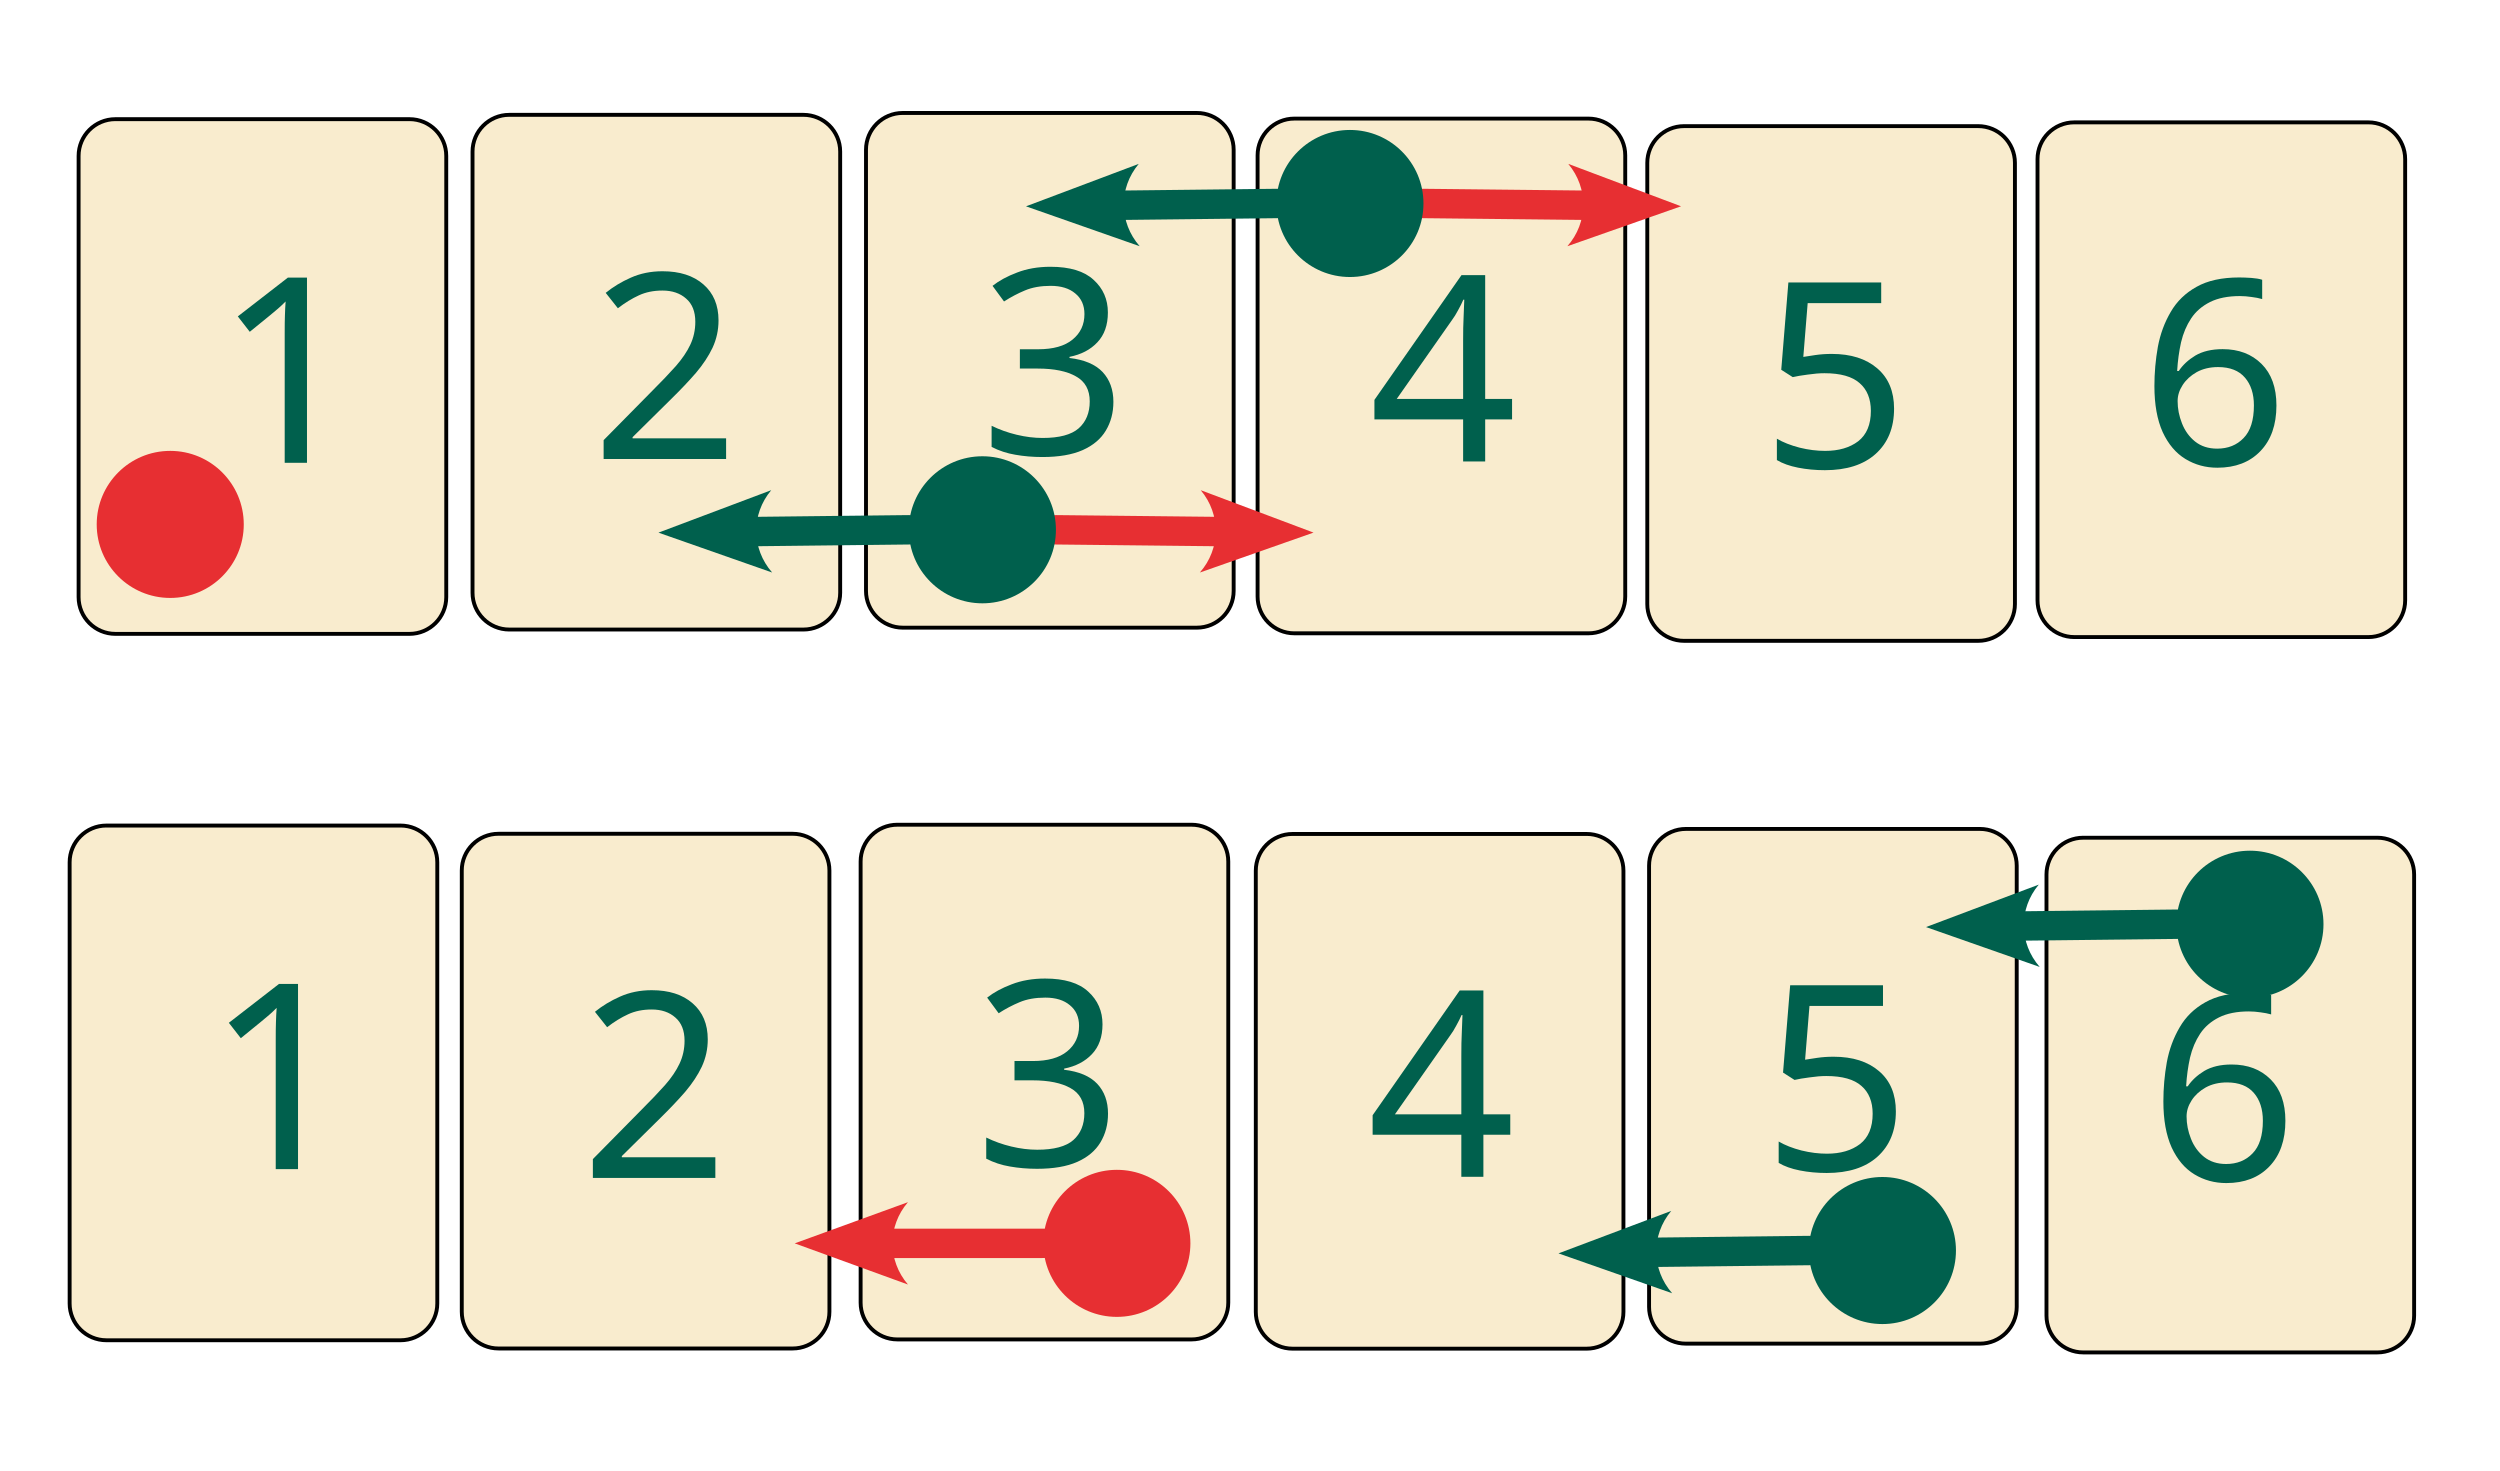
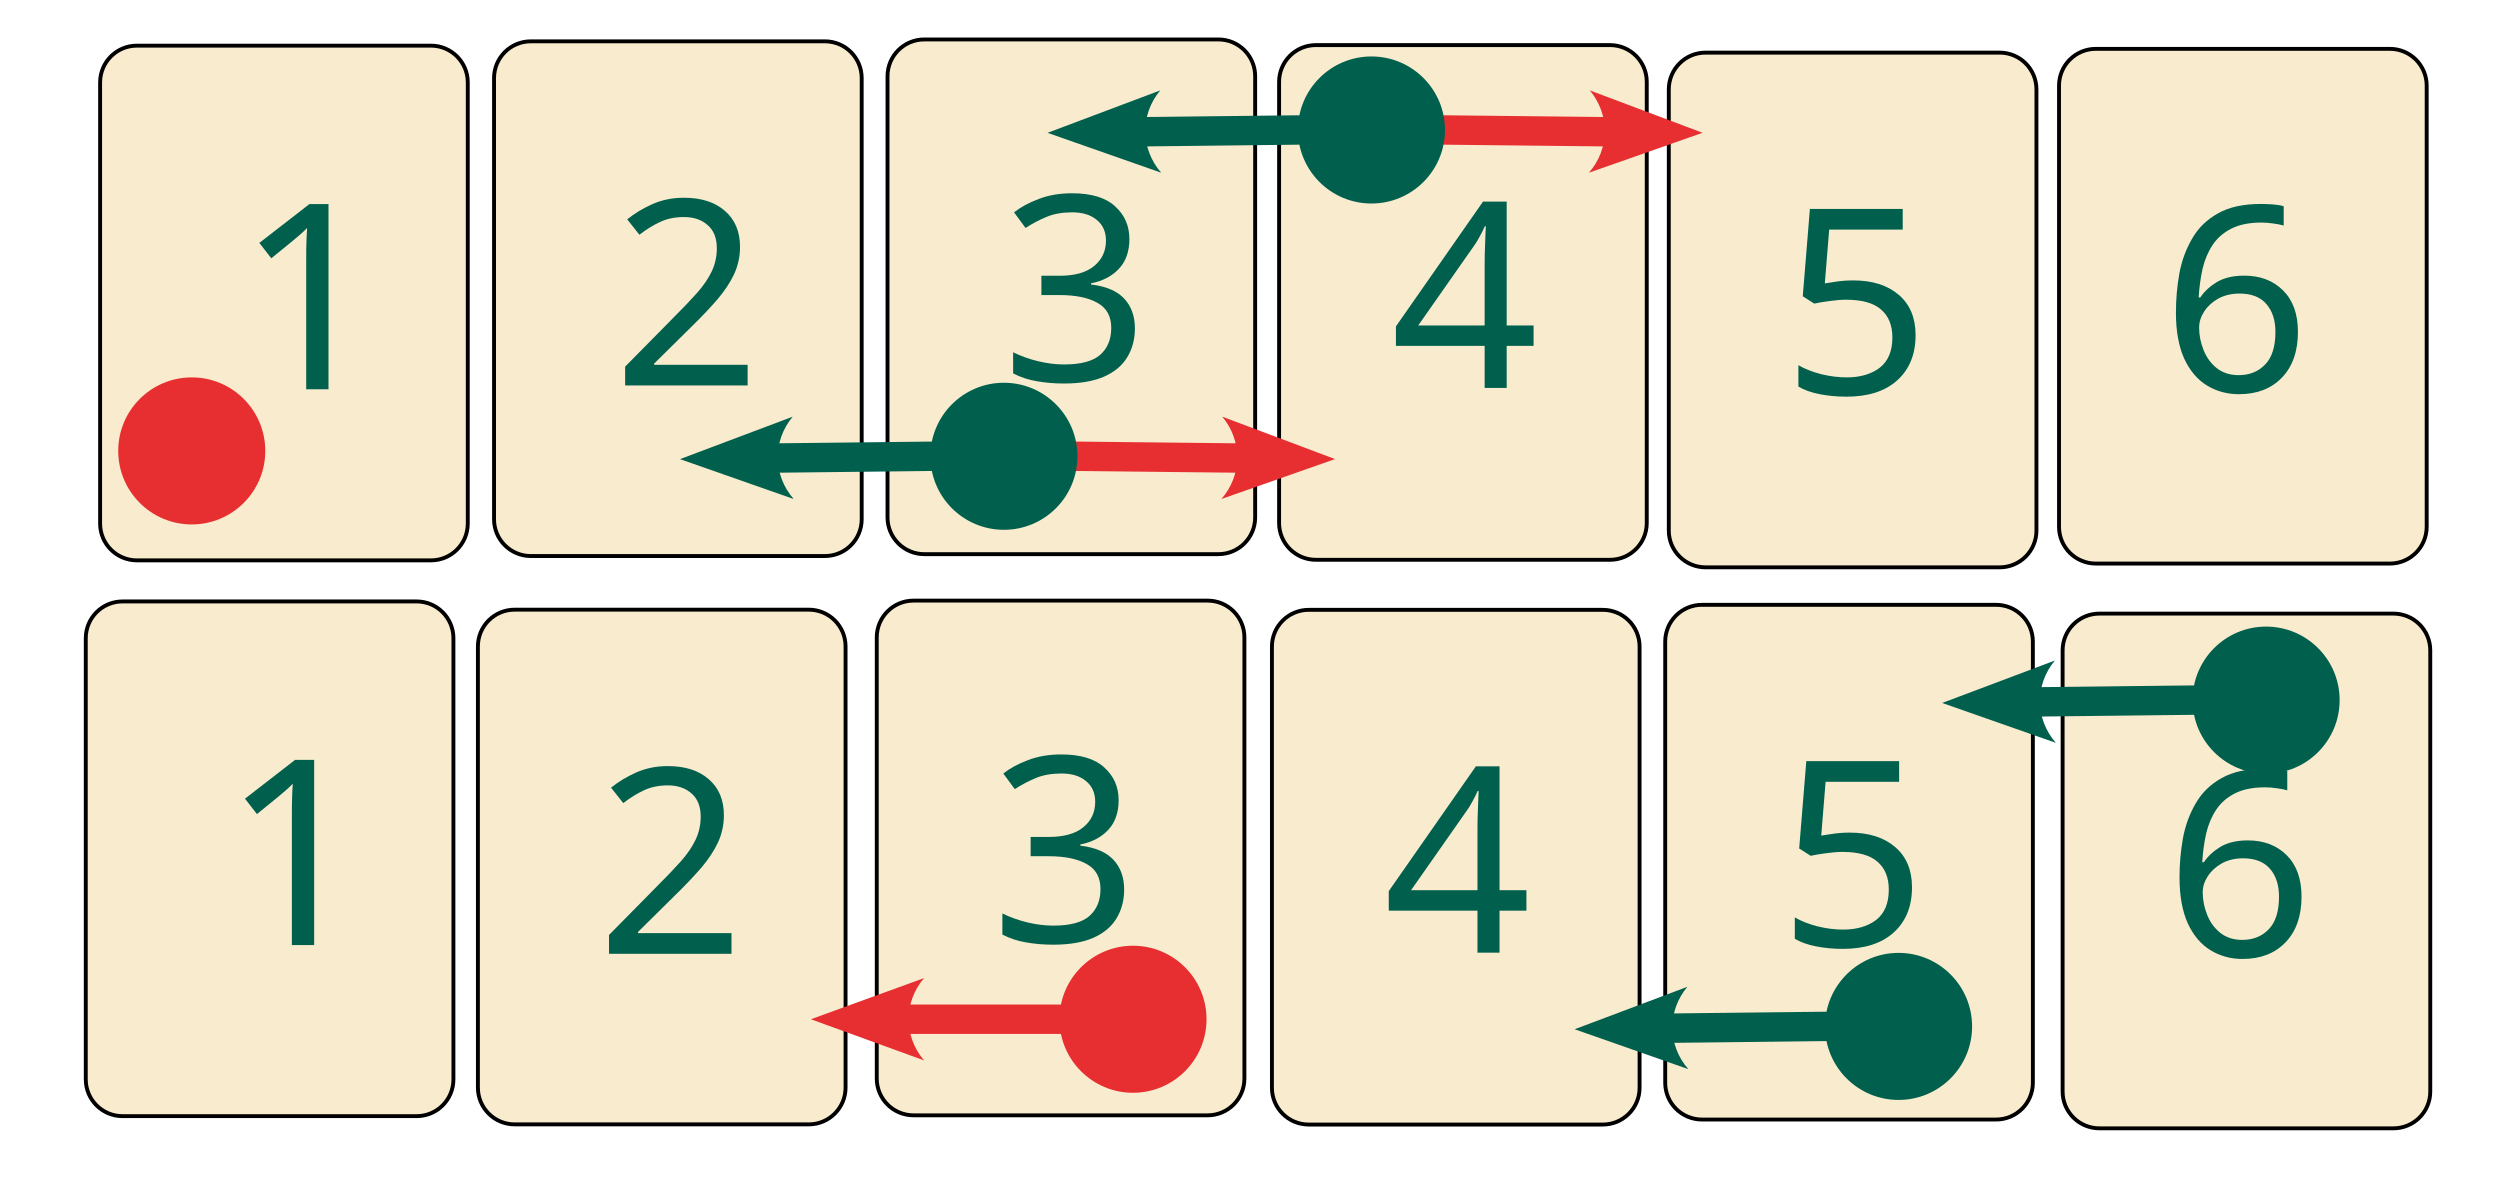
- <svg xmlns="http://www.w3.org/2000/svg" width="170mm" height="100mm" viewBox="0 0 170 100" version="1.1" id="svg1">
+ <svg xmlns="http://www.w3.org/2000/svg" width="170mm" height="80mm" viewBox="0 0 170 80" version="1.1" id="svg1">
  <defs id="defs1">
    <marker style="overflow:visible" id="ConcaveTriangle" refX="0" refY="0" orient="auto-start-reverse" markerWidth="0.5" markerHeight="0.5" viewBox="0 0 1 1" preserveAspectRatio="xMidYMid">
      <path transform="scale(0.7)" d="M -2,-4 9,0 -2,4 c 2,-2.33 2,-5.66 0,-8 z" style="fill:context-stroke;fill-rule:evenodd;stroke:none" id="path7" />
    </marker>
  </defs>
  <g id="layer1">
-     <g id="g10">
+     <g id="g10" transform="translate(1.46298,-4.998513)">
      <rect style="fill:#f9ecce;fill-opacity:1;stroke:#000000;stroke-width:0.265;stroke-linecap:round;stroke-linejoin:round;stroke-dasharray:none;stroke-opacity:1" id="rect1" width="25" height="35" x="5.345" y="8.103" ry="2.5" />
      <text xml:space="preserve" style="font-weight:bold;font-size:17.639px;font-family:Arial;-inkscape-font-specification:'Arial, Bold';text-align:start;writing-mode:lr-tb;direction:ltr;text-anchor:start;fill:#00604d;fill-opacity:1;stroke:none;stroke-width:0.353;stroke-linecap:round;stroke-linejoin:round;stroke-dasharray:none;stroke-opacity:1" x="14.608" y="31.468" id="text12">
        <tspan id="tspan12" style="font-style:normal;font-variant:normal;font-weight:normal;font-stretch:normal;font-size:17.639px;font-family:Colus;-inkscape-font-specification:Colus;fill:#00604d;fill-opacity:1;stroke:none;stroke-width:0.353" x="14.608" y="31.468">1</tspan>
      </text>
    </g>
-     <g id="g9">
-       <rect style="fill:#f9ecce;stroke:#000000;stroke-width:0.265;stroke-linecap:round;stroke-linejoin:round;stroke-dasharray:none;stroke-opacity:1;fill-opacity:1" id="rect2" width="25" height="35" x="32.132" y="7.809" ry="2.5" />
+     <g id="g9" transform="translate(1.46298,-4.998513)">
+       <rect style="fill:#f9ecce;fill-opacity:1;stroke:#000000;stroke-width:0.265;stroke-linecap:round;stroke-linejoin:round;stroke-dasharray:none;stroke-opacity:1" id="rect2" width="25" height="35" x="32.132" y="7.809" ry="2.5" />
      <text xml:space="preserve" style="font-size:17.639px;font-family:Colus;-inkscape-font-specification:Colus;text-align:start;writing-mode:lr-tb;direction:ltr;text-anchor:start;fill:#00604d;fill-opacity:1;stroke:none;stroke-width:0.353;stroke-linecap:round;stroke-linejoin:round" x="40.205" y="31.209" id="text1">
        <tspan id="tspan1" style="stroke-width:0.353" x="40.205" y="31.209">2</tspan>
      </text>
    </g>
-     <g id="g8">
-       <rect style="fill:#f9ecce;stroke:#000000;stroke-width:0.265;stroke-linecap:round;stroke-linejoin:round;stroke-dasharray:none;stroke-opacity:1;fill-opacity:1" id="rect3" width="25" height="35" x="58.888" y="7.681" ry="2.5" />
+     <g id="g8" transform="translate(1.46298,-4.998513)">
+       <rect style="fill:#f9ecce;fill-opacity:1;stroke:#000000;stroke-width:0.265;stroke-linecap:round;stroke-linejoin:round;stroke-dasharray:none;stroke-opacity:1" id="rect3" width="25" height="35" x="58.888" y="7.681" ry="2.5" />
      <text xml:space="preserve" style="font-size:17.639px;font-family:Colus;-inkscape-font-specification:Colus;text-align:start;writing-mode:lr-tb;direction:ltr;text-anchor:start;fill:#00604d;fill-opacity:1;stroke:none;stroke-width:0.353;stroke-linecap:round;stroke-linejoin:round" x="66.634" y="30.905" id="text2">
        <tspan id="tspan2" style="stroke-width:0.353" x="66.634" y="30.905">3</tspan>
      </text>
    </g>
-     <g id="g7">
-       <rect style="fill:#f9ecce;stroke:#000000;stroke-width:0.265;stroke-linecap:round;stroke-linejoin:round;stroke-dasharray:none;stroke-opacity:1;fill-opacity:1" id="rect4" width="25" height="35" x="85.516" y="8.065" ry="2.5" />
+     <g id="g7" transform="translate(1.46298,-4.998513)">
+       <rect style="fill:#f9ecce;fill-opacity:1;stroke:#000000;stroke-width:0.265;stroke-linecap:round;stroke-linejoin:round;stroke-dasharray:none;stroke-opacity:1" id="rect4" width="25" height="35" x="85.516" y="8.065" ry="2.5" />
      <text xml:space="preserve" style="font-size:17.639px;font-family:Colus;-inkscape-font-specification:Colus;text-align:start;writing-mode:lr-tb;direction:ltr;text-anchor:start;fill:#00604d;fill-opacity:1;stroke:none;stroke-width:0.353;stroke-linecap:round;stroke-linejoin:round" x="93.085" y="31.377" id="text3">
        <tspan id="tspan3" style="stroke-width:0.353" x="93.085" y="31.377">4</tspan>
      </text>
    </g>
-     <g id="g6">
-       <rect style="fill:#f9ecce;stroke:#000000;stroke-width:0.265;stroke-linecap:round;stroke-linejoin:round;stroke-dasharray:none;stroke-opacity:1;fill-opacity:1" id="rect5" width="25" height="35" x="112.015" y="8.577" ry="2.5" />
+     <g id="g6" transform="translate(1.46298,-4.998513)">
+       <rect style="fill:#f9ecce;fill-opacity:1;stroke:#000000;stroke-width:0.265;stroke-linecap:round;stroke-linejoin:round;stroke-dasharray:none;stroke-opacity:1" id="rect5" width="25" height="35" x="112.015" y="8.577" ry="2.5" />
      <text xml:space="preserve" style="font-size:17.639px;font-family:Colus;-inkscape-font-specification:Colus;text-align:start;writing-mode:lr-tb;direction:ltr;text-anchor:start;fill:#00604d;fill-opacity:1;stroke:none;stroke-width:0.353;stroke-linecap:round;stroke-linejoin:round" x="119.717" y="31.801" id="text4">
        <tspan id="tspan4" style="stroke-width:0.353" x="119.717" y="31.801">5</tspan>
      </text>
    </g>
-     <g id="g5">
-       <rect style="fill:#f9ecce;stroke:#000000;stroke-width:0.265;stroke-linecap:round;stroke-linejoin:round;stroke-dasharray:none;stroke-opacity:1;fill-opacity:1" id="rect6" width="25" height="35" x="138.551" y="8.321" ry="2.5" />
+     <g id="g5" transform="translate(1.46298,-4.998513)">
+       <rect style="fill:#f9ecce;fill-opacity:1;stroke:#000000;stroke-width:0.265;stroke-linecap:round;stroke-linejoin:round;stroke-dasharray:none;stroke-opacity:1" id="rect6" width="25" height="35" x="138.551" y="8.321" ry="2.5" />
      <text xml:space="preserve" style="font-size:17.639px;font-family:Colus;-inkscape-font-specification:Colus;text-align:start;writing-mode:lr-tb;direction:ltr;text-anchor:start;fill:#00604d;fill-opacity:1;stroke:none;stroke-width:0.353;stroke-linecap:round;stroke-linejoin:round" x="145.53" y="31.633" id="text5">
        <tspan id="tspan5" style="stroke-width:0.353" x="145.53" y="31.633">6</tspan>
      </text>
    </g>
-     <g id="g11" transform="translate(-0.6095748,48.03449)">
+     <g id="g11" transform="translate(0.4876598,32.79513)">
      <rect style="fill:#f9ecce;fill-opacity:1;stroke:#000000;stroke-width:0.265;stroke-linecap:round;stroke-linejoin:round;stroke-dasharray:none;stroke-opacity:1" id="rect10" width="25" height="35" x="5.345" y="8.103" ry="2.5" />
      <text xml:space="preserve" style="font-weight:bold;font-size:17.639px;font-family:Arial;-inkscape-font-specification:'Arial, Bold';text-align:start;writing-mode:lr-tb;direction:ltr;text-anchor:start;fill:#00604d;fill-opacity:1;stroke:none;stroke-width:0.353;stroke-linecap:round;stroke-linejoin:round;stroke-dasharray:none;stroke-opacity:1" x="14.608" y="31.468" id="text10">
        <tspan id="tspan10" style="font-style:normal;font-variant:normal;font-weight:normal;font-stretch:normal;font-size:17.639px;font-family:Colus;-inkscape-font-specification:Colus;fill:#00604d;fill-opacity:1;stroke:none;stroke-width:0.353" x="14.608" y="31.468">1</tspan>
      </text>
    </g>
-     <g id="g12" transform="translate(-0.7314898,48.8879)">
+     <g id="g12" transform="translate(0.3657449,33.64853)">
      <rect style="fill:#f9ecce;fill-opacity:1;stroke:#000000;stroke-width:0.265;stroke-linecap:round;stroke-linejoin:round;stroke-dasharray:none;stroke-opacity:1" id="rect11" width="25" height="35" x="32.132" y="7.809" ry="2.5" />
      <text xml:space="preserve" style="font-size:17.639px;font-family:Colus;-inkscape-font-specification:Colus;text-align:start;writing-mode:lr-tb;direction:ltr;text-anchor:start;fill:#00604d;fill-opacity:1;stroke:none;stroke-width:0.353;stroke-linecap:round;stroke-linejoin:round" x="40.205" y="31.209" id="text11">
        <tspan id="tspan11" style="stroke-width:0.353" x="40.205" y="31.209">2</tspan>
      </text>
    </g>
-     <g id="g13" transform="translate(-0.3657449,48.40024)">
+     <g id="g13" transform="translate(0.7314898,33.16087)">
      <rect style="fill:#f9ecce;fill-opacity:1;stroke:#000000;stroke-width:0.265;stroke-linecap:round;stroke-linejoin:round;stroke-dasharray:none;stroke-opacity:1" id="rect12" width="25" height="35" x="58.888" y="7.681" ry="2.5" />
      <text xml:space="preserve" style="font-size:17.639px;font-family:Colus;-inkscape-font-specification:Colus;text-align:start;writing-mode:lr-tb;direction:ltr;text-anchor:start;fill:#00604d;fill-opacity:1;stroke:none;stroke-width:0.353;stroke-linecap:round;stroke-linejoin:round" x="66.634" y="30.905" id="text13">
        <tspan id="tspan13" style="stroke-width:0.353" x="66.634" y="30.905">3</tspan>
      </text>
    </g>
-     <g id="g14" transform="translate(-0.1219149,48.64407)">
+     <g id="g14" transform="translate(0.9753197,33.4047)">
      <rect style="fill:#f9ecce;fill-opacity:1;stroke:#000000;stroke-width:0.265;stroke-linecap:round;stroke-linejoin:round;stroke-dasharray:none;stroke-opacity:1" id="rect13" width="25" height="35" x="85.516" y="8.065" ry="2.5" />
      <text xml:space="preserve" style="font-size:17.639px;font-family:Colus;-inkscape-font-specification:Colus;text-align:start;writing-mode:lr-tb;direction:ltr;text-anchor:start;fill:#00604d;fill-opacity:1;stroke:none;stroke-width:0.353;stroke-linecap:round;stroke-linejoin:round" x="93.085" y="31.377" id="text14">
        <tspan id="tspan14" style="stroke-width:0.353" x="93.085" y="31.377">4</tspan>
      </text>
    </g>
-     <g id="g15" transform="translate(0.1219149,47.79066)">
+     <g id="g15" transform="translate(1.21915,32.5513)">
      <rect style="fill:#f9ecce;fill-opacity:1;stroke:#000000;stroke-width:0.265;stroke-linecap:round;stroke-linejoin:round;stroke-dasharray:none;stroke-opacity:1" id="rect14" width="25" height="35" x="112.015" y="8.577" ry="2.5" />
      <text xml:space="preserve" style="font-size:17.639px;font-family:Colus;-inkscape-font-specification:Colus;text-align:start;writing-mode:lr-tb;direction:ltr;text-anchor:start;fill:#00604d;fill-opacity:1;stroke:none;stroke-width:0.353;stroke-linecap:round;stroke-linejoin:round" x="119.717" y="31.801" id="text15">
        <tspan id="tspan15" style="stroke-width:0.353" x="119.717" y="31.801">5</tspan>
      </text>
    </g>
-     <g id="g16" transform="translate(0.6095749,48.64407)">
+     <g id="g16" transform="translate(1.70681,33.4047)">
      <rect style="fill:#f9ecce;fill-opacity:1;stroke:#000000;stroke-width:0.265;stroke-linecap:round;stroke-linejoin:round;stroke-dasharray:none;stroke-opacity:1" id="rect15" width="25" height="35" x="138.551" y="8.321" ry="2.5" />
      <text xml:space="preserve" style="font-size:17.639px;font-family:Colus;-inkscape-font-specification:Colus;text-align:start;writing-mode:lr-tb;direction:ltr;text-anchor:start;fill:#00604d;fill-opacity:1;stroke:none;stroke-width:0.353;stroke-linecap:round;stroke-linejoin:round" x="145.53" y="31.633" id="text16">
        <tspan id="tspan16" style="stroke-width:0.353" x="145.53" y="31.633">6</tspan>
      </text>
    </g>
-     <circle style="fill:#e72f32;fill-opacity:1;stroke:none;stroke-width:0.265;stroke-linecap:round;stroke-linejoin:round;stroke-dasharray:none;stroke-opacity:1" id="path16" cx="11.576" cy="35.66" r="5" />
-     <path style="fill:#00604d;fill-opacity:1;stroke:#00604d;stroke-width:2;stroke-linecap:round;stroke-linejoin:round;stroke-dasharray:none;stroke-opacity:1;marker-start:url(#ConcaveTriangle)" d="M 51.075,36.148 61.803,36.026" id="path17" />
-     <path style="fill:#00604d;fill-opacity:1;stroke:#00604d;stroke-width:2;stroke-linecap:round;stroke-linejoin:round;stroke-dasharray:none;stroke-opacity:1;marker-start:url(#ConcaveTriangle)" d="M 76.067,13.959 86.796,13.837" id="path18" />
-     <path style="fill:#00604d;fill-opacity:1;stroke:#e72f32;stroke-width:2;stroke-linecap:round;stroke-linejoin:round;stroke-dasharray:none;stroke-opacity:1;marker-start:url(#ConcaveTriangle)" d="M 83.02,36.148 71.803,36.026" id="path19" />
-     <path style="fill:#00604d;fill-opacity:1;stroke:#e72f32;stroke-width:2;stroke-linecap:round;stroke-linejoin:round;stroke-dasharray:none;stroke-opacity:1;marker-start:url(#ConcaveTriangle)" d="M 108.012,13.959 96.796,13.837" id="path20" />
-     <circle style="fill:#00604d;fill-opacity:1;stroke:none;stroke-width:0.265;stroke-linecap:round;stroke-linejoin:round;stroke-dasharray:none;stroke-opacity:1" id="circle16" cx="66.803" cy="36.026" r="5" />
-     <circle style="fill:#00604d;fill-opacity:1;stroke:none;stroke-width:0.265;stroke-linecap:round;stroke-linejoin:round;stroke-dasharray:none;stroke-opacity:1" id="circle17" cx="91.796" cy="13.837" r="5" />
-     <path style="fill:#00604d;fill-opacity:1;stroke:#00604d;stroke-width:2;stroke-linecap:round;stroke-linejoin:round;stroke-dasharray:none;stroke-opacity:1;marker-start:url(#ConcaveTriangle)" d="m 112.276,85.158 10.729,-0.122" id="path21" />
-     <path style="fill:#00604d;fill-opacity:1;stroke:#00604d;stroke-width:2;stroke-linecap:round;stroke-linejoin:round;stroke-dasharray:none;stroke-opacity:1;marker-start:url(#ConcaveTriangle)" d="m 137.269,62.969 10.729,-0.122" id="path22" />
-     <circle style="fill:#00604d;fill-opacity:1;stroke:none;stroke-width:0.265;stroke-linecap:round;stroke-linejoin:round;stroke-dasharray:none;stroke-opacity:1" id="circle22" cx="128.005" cy="85.036" r="5" />
-     <circle style="fill:#00604d;fill-opacity:1;stroke:none;stroke-width:0.265;stroke-linecap:round;stroke-linejoin:round;stroke-dasharray:none;stroke-opacity:1" id="circle23" cx="152.997" cy="62.847" r="5" />
-     <path style="fill:#00604d;fill-opacity:1;stroke:#e72f32;stroke-width:2;stroke-linecap:round;stroke-linejoin:round;stroke-dasharray:none;stroke-opacity:1;marker-start:url(#ConcaveTriangle)" d="M 60.34,84.548 H 70.947" id="path23" />
-     <circle style="fill:#e72f32;fill-opacity:1;stroke:none;stroke-width:0.265;stroke-linecap:round;stroke-linejoin:round;stroke-dasharray:none;stroke-opacity:1" id="circle20" cx="75.947" cy="84.548" r="5" />
+     <circle style="fill:#e72f32;fill-opacity:1;stroke:none;stroke-width:0.265;stroke-linecap:round;stroke-linejoin:round;stroke-dasharray:none;stroke-opacity:1" id="path16" cx="13.039" cy="30.662" r="5" />
+     <path style="fill:#00604d;fill-opacity:1;stroke:#00604d;stroke-width:2;stroke-linecap:round;stroke-linejoin:round;stroke-dasharray:none;stroke-opacity:1;marker-start:url(#ConcaveTriangle)" d="M 52.538,31.149 63.266,31.027" id="path17" />
+     <path style="fill:#00604d;fill-opacity:1;stroke:#00604d;stroke-width:2;stroke-linecap:round;stroke-linejoin:round;stroke-dasharray:none;stroke-opacity:1;marker-start:url(#ConcaveTriangle)" d="M 77.53,8.961 88.259,8.839" id="path18" />
+     <path style="fill:#00604d;fill-opacity:1;stroke:#e72f32;stroke-width:2;stroke-linecap:round;stroke-linejoin:round;stroke-dasharray:none;stroke-opacity:1;marker-start:url(#ConcaveTriangle)" d="M 84.483,31.149 73.266,31.027" id="path19" />
+     <path style="fill:#00604d;fill-opacity:1;stroke:#e72f32;stroke-width:2;stroke-linecap:round;stroke-linejoin:round;stroke-dasharray:none;stroke-opacity:1;marker-start:url(#ConcaveTriangle)" d="M 109.475,8.961 98.259,8.839" id="path20" />
+     <circle style="fill:#00604d;fill-opacity:1;stroke:none;stroke-width:0.265;stroke-linecap:round;stroke-linejoin:round;stroke-dasharray:none;stroke-opacity:1" id="circle16" cx="68.266" cy="31.027" r="5" />
+     <circle style="fill:#00604d;fill-opacity:1;stroke:none;stroke-width:0.265;stroke-linecap:round;stroke-linejoin:round;stroke-dasharray:none;stroke-opacity:1" id="circle17" cx="93.259" cy="8.839" r="5" />
+     <path style="fill:#00604d;fill-opacity:1;stroke:#00604d;stroke-width:2;stroke-linecap:round;stroke-linejoin:round;stroke-dasharray:none;stroke-opacity:1;marker-start:url(#ConcaveTriangle)" d="m 113.373,69.918 10.729,-0.122" id="path21" />
+     <path style="fill:#00604d;fill-opacity:1;stroke:#00604d;stroke-width:2;stroke-linecap:round;stroke-linejoin:round;stroke-dasharray:none;stroke-opacity:1;marker-start:url(#ConcaveTriangle)" d="m 138.366,47.73 10.729,-0.122" id="path22" />
+     <circle style="fill:#00604d;fill-opacity:1;stroke:none;stroke-width:0.265;stroke-linecap:round;stroke-linejoin:round;stroke-dasharray:none;stroke-opacity:1" id="circle22" cx="129.102" cy="69.796" r="5" />
+     <circle style="fill:#00604d;fill-opacity:1;stroke:none;stroke-width:0.265;stroke-linecap:round;stroke-linejoin:round;stroke-dasharray:none;stroke-opacity:1" id="circle23" cx="154.095" cy="47.608" r="5" />
+     <path style="fill:#00604d;fill-opacity:1;stroke:#e72f32;stroke-width:2;stroke-linecap:round;stroke-linejoin:round;stroke-dasharray:none;stroke-opacity:1;marker-start:url(#ConcaveTriangle)" d="M 61.438,69.309 H 72.044" id="path23" />
+     <circle style="fill:#e72f32;fill-opacity:1;stroke:none;stroke-width:0.265;stroke-linecap:round;stroke-linejoin:round;stroke-dasharray:none;stroke-opacity:1" id="circle20" cx="77.044" cy="69.309" r="5" />
  </g>
</svg>
